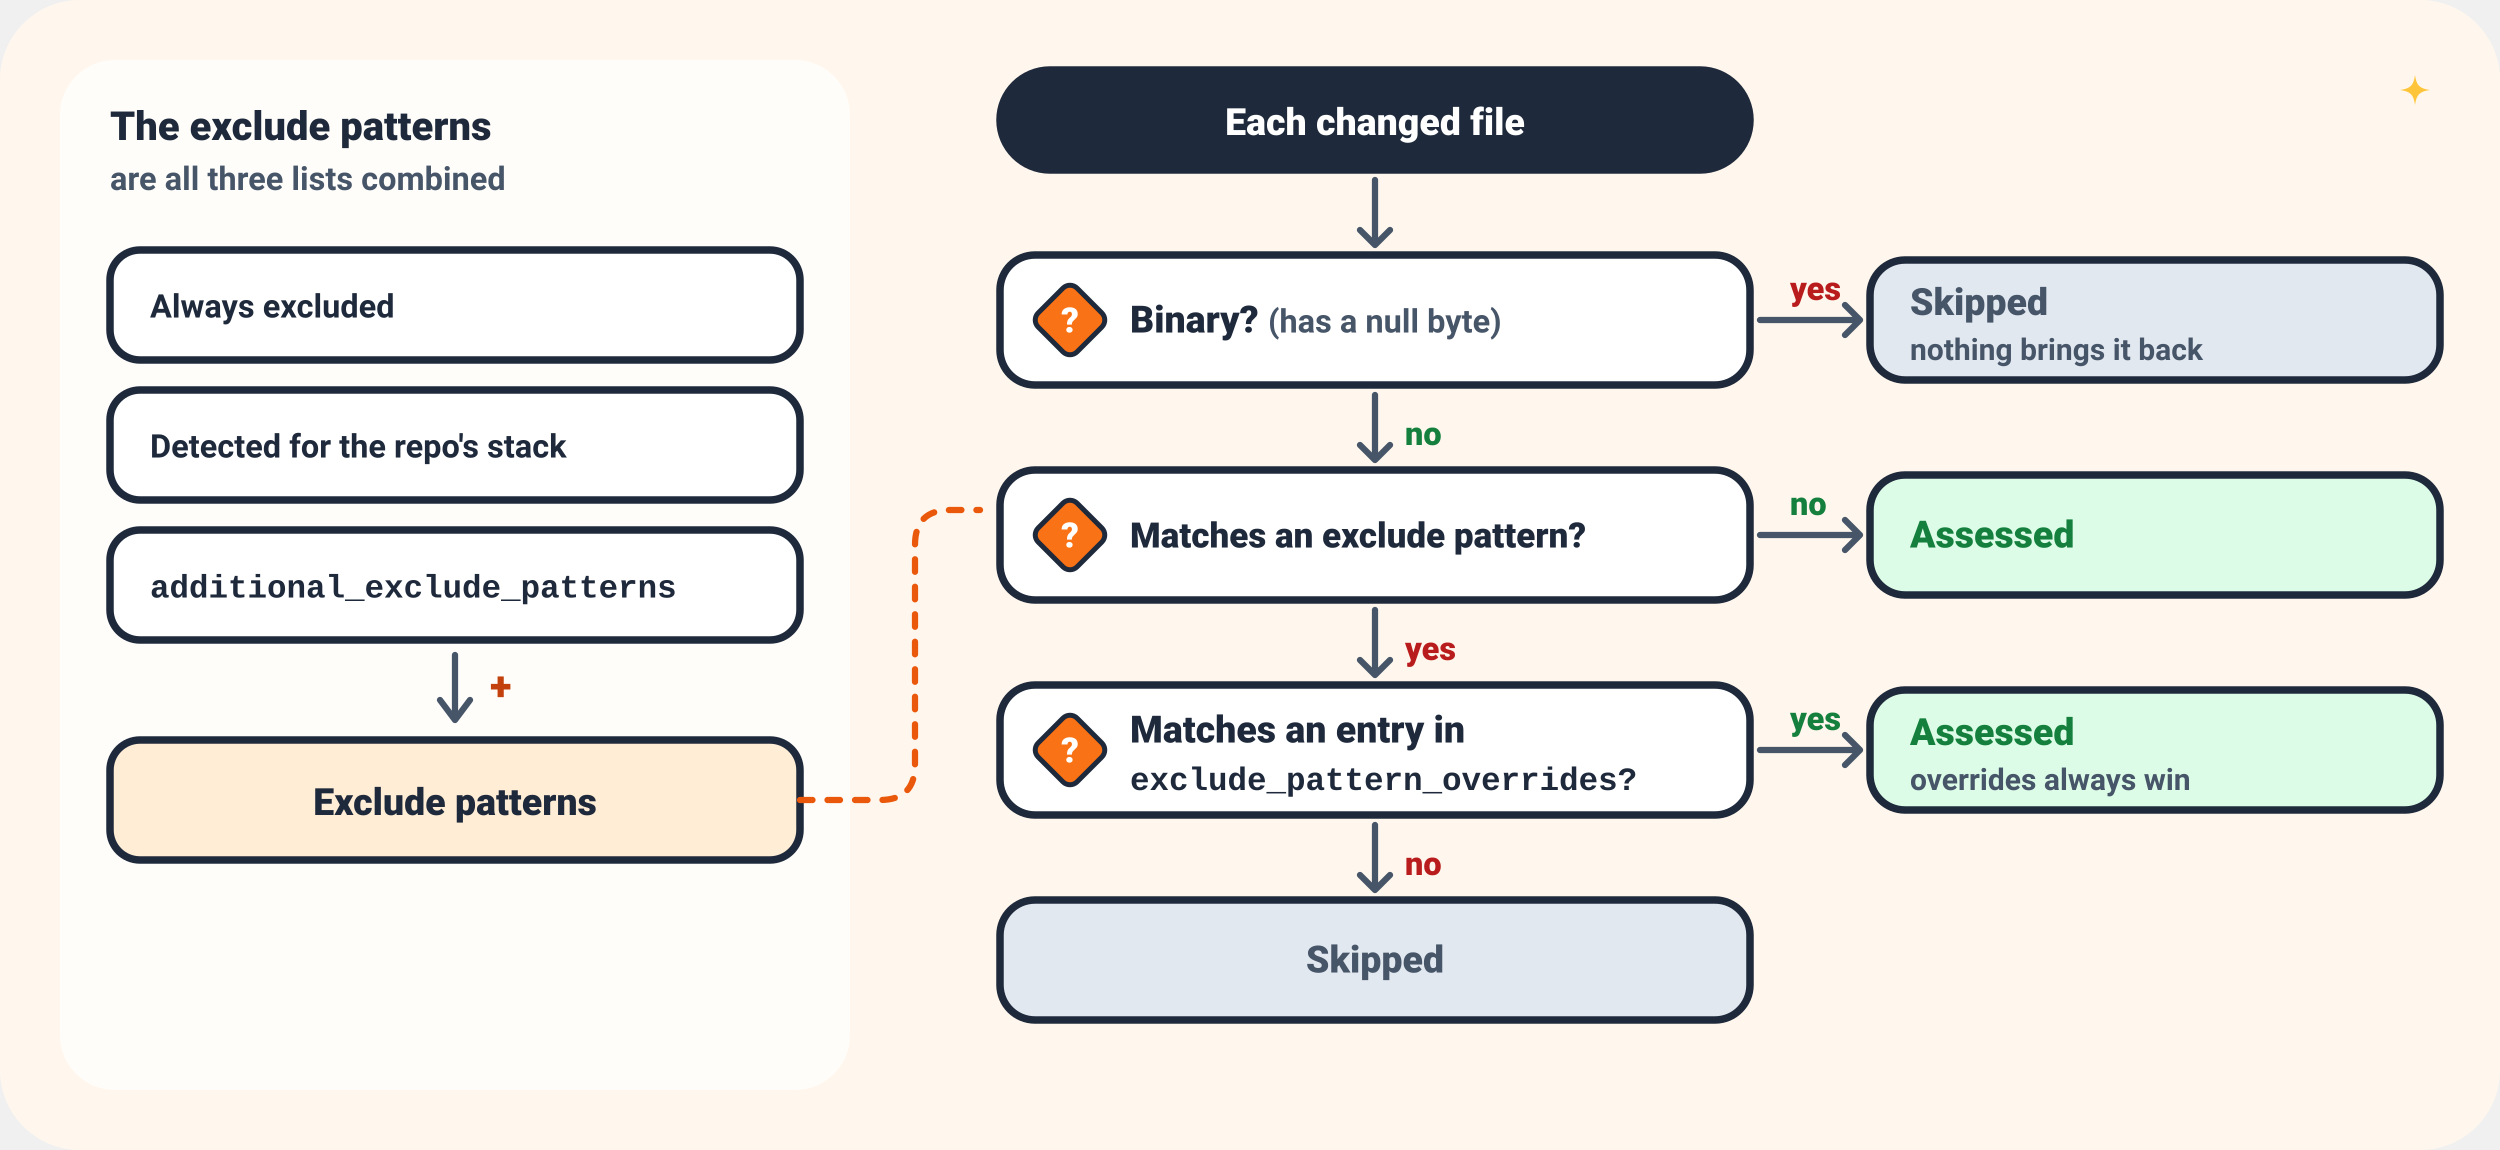
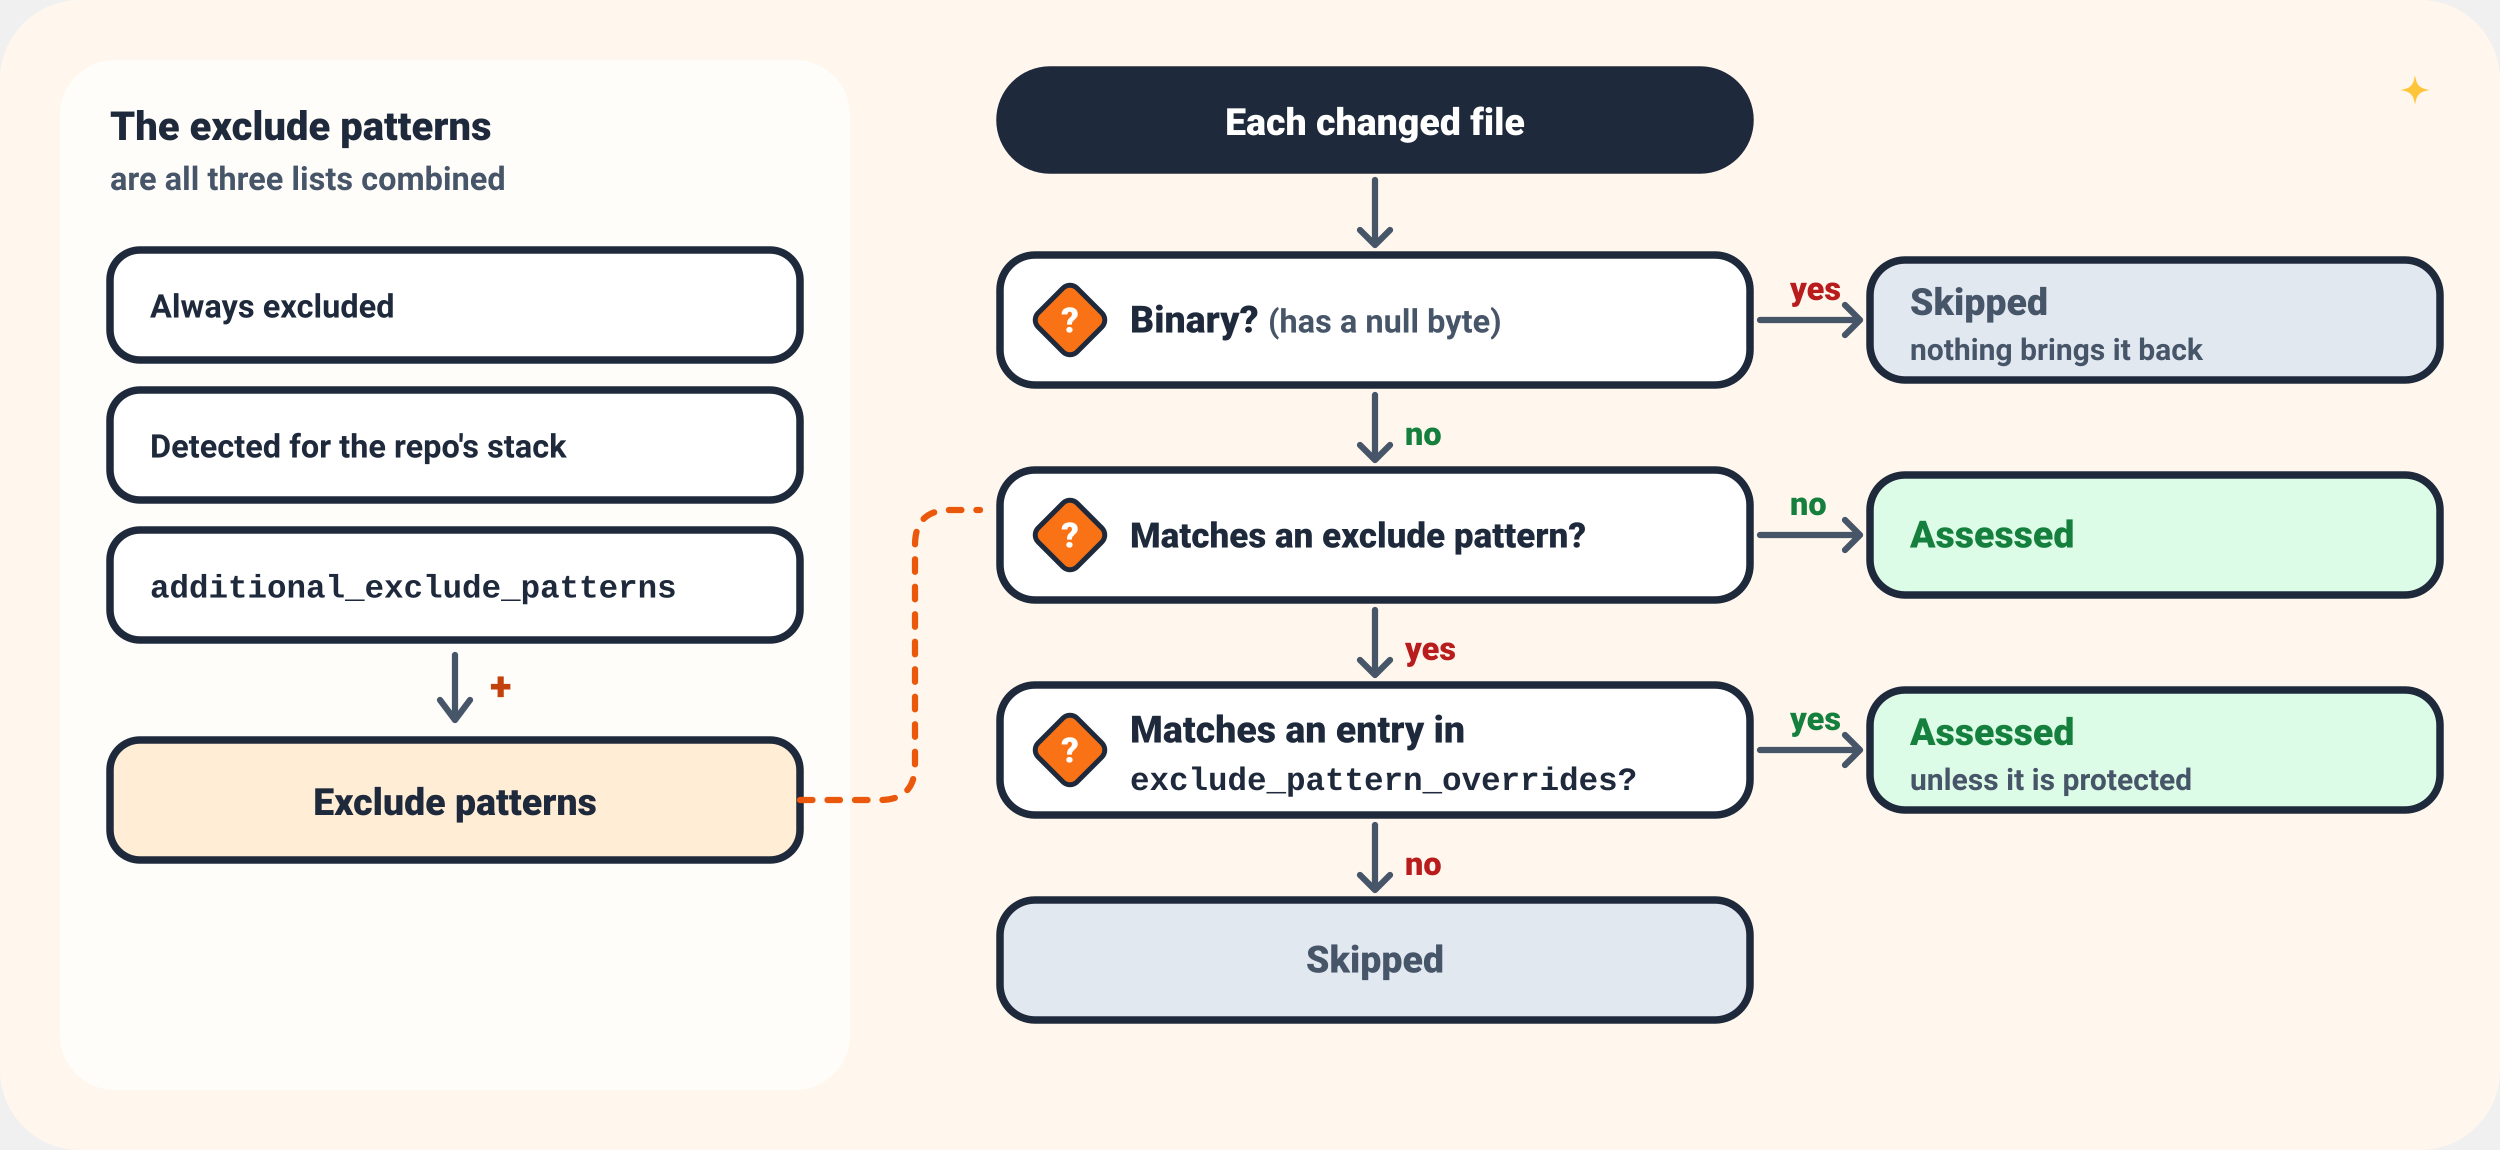
<svg xmlns="http://www.w3.org/2000/svg" viewBox="0 0 1000 460" role="img" aria-labelledby="gmc-excl-title">
  <style>
    .txt{font-family:system-ui,-apple-system,"Segoe UI",Roboto,"Helvetica Neue",Arial,sans-serif}
    .mono{font-family:ui-monospace,SFMono-Regular,Menlo,Consolas,"Liberation Mono",monospace}
    .ttl{font-size:16px;font-weight:800;fill:#1E293B}
    .sub{font-size:13px;font-weight:600;fill:#475569}
    .q{font-size:15px;font-weight:800;fill:#1E293B}
    .yn{font-size:13px;font-weight:800}
    .ink{stroke:#1E293B;stroke-width:3;stroke-linejoin:round;stroke-linecap:round}
  </style>
  <defs>
    <path id="gmc-excl-sparkle" d="M0,-10 C1,-3 3,-1 10,0 C3,1 1,3 0,10 C-1,3 -3,1 -10,0 C-3,-1 -1,-3 0,-10 Z" />
    <path id="gmc-excl-down" d="M0,0 V26 M-6,20 L0,26 L6,20" fill="none" stroke="#475569" stroke-width="2.5" stroke-linecap="round" stroke-linejoin="round" />
    <path id="gmc-excl-right" d="M0,0 H40 M34,-6 L40,0 L34,6" fill="none" stroke="#475569" stroke-width="2.5" stroke-linecap="round" stroke-linejoin="round" />
    <g id="gmc-excl-diamond">
      <rect x="-11" y="-11" width="22" height="22" rx="4" transform="rotate(45)" fill="#F97316" stroke="#1E293B" stroke-width="2" />
      <text x="0" y="5" text-anchor="middle" font-size="14" font-weight="800" fill="#FFFFFF" font-family="system-ui,-apple-system,'Segoe UI',Roboto,Arial,sans-serif">?</text>
    </g>
  </defs>
  <rect x="0" y="0" width="1000" height="460" rx="32" fill="#FFF7ED" />
  <g fill="#FFC53A">
    <use href="#gmc-excl-sparkle" transform="translate(966,36) scale(.6)" />
  </g>
  <rect x="24" y="24" width="316" height="412" rx="22" fill="#FFFFFF" fill-opacity=".7" />
  <g class="txt">
    <text class="ttl" x="44" y="56">The exclude patterns</text>
    <text class="sub" x="44" y="76">are all three lists combined</text>
    <rect class="ink" x="44" y="100" width="276" height="44" rx="12" fill="#FFFFFF" stroke-width="2.5" />
    <text class="sub" x="60" y="127" style="fill:#1E293B">Always excluded</text>
    <rect class="ink" x="44" y="156" width="276" height="44" rx="12" fill="#FFFFFF" stroke-width="2.5" />
    <text class="sub" x="60" y="183" style="fill:#1E293B">Detected for the repo's stack</text>
    <rect class="ink" x="44" y="212" width="276" height="44" rx="12" fill="#FFFFFF" stroke-width="2.5" />
    <text class="mono" x="60" y="239" style="font-size:13px;font-weight:700;fill:#1E293B">additional_exclude_patterns</text>
    <path d="M182,262 V286" stroke="#475569" stroke-width="2.5" stroke-linecap="round" />
    <text x="196" y="280" font-size="16" font-weight="800" fill="#C2410C">+</text>
    <path d="M176,280 L182,288 L188,280" fill="none" stroke="#475569" stroke-width="2.5" stroke-linecap="round" stroke-linejoin="round" />
    <rect class="ink" x="44" y="296" width="276" height="48" rx="12" fill="#FFEDD5" />
    <text class="q" x="182" y="326" text-anchor="middle">Exclude patterns</text>
  </g>
  <path d="M320,320 H352 Q366,320 366,306 V218 Q366,204 380,204 H392" fill="none" stroke="#EA580C" stroke-width="2.5" stroke-dasharray="5 6" stroke-linecap="round" />
  <g class="txt">
    <rect class="ink" x="400" y="28" width="300" height="40" rx="20" fill="#1E293B" stroke-width="2.5" />
    <text x="550" y="54" text-anchor="middle" font-size="15" font-weight="800" fill="#FFFFFF">Each changed file</text>
  </g>
  <use href="#gmc-excl-down" x="550" y="72" />
  <g class="txt">
    <rect class="ink" x="400" y="102" width="300" height="52" rx="14" fill="#FFFFFF" stroke-width="2.5" />
    <use href="#gmc-excl-diamond" x="428" y="128" />
    <text class="q" x="452" y="133">Binary? <tspan class="sub">(has a null byte)</tspan>
    </text>
    <use href="#gmc-excl-right" x="704" y="128" />
    <text class="yn" x="716" y="120" style="fill:#B91C1C">yes</text>
    <rect class="ink" x="748" y="104" width="228" height="48" rx="14" fill="#E2E8F0" stroke-width="2.5" />
    <text class="q" x="764" y="126" style="fill:#475569">Skipped</text>
    <text class="sub" x="764" y="144" style="font-size:12px">nothing brings it back</text>
  </g>
  <use href="#gmc-excl-down" x="550" y="158" />
  <text class="txt yn" x="562" y="178" style="fill:#15803D">no</text>
  <g class="txt">
    <rect class="ink" x="400" y="188" width="300" height="52" rx="14" fill="#FFFFFF" stroke-width="2.5" />
    <use href="#gmc-excl-diamond" x="428" y="214" />
    <text class="q" x="452" y="219" style="font-size:14px">Matches an exclude pattern?</text>
    <use href="#gmc-excl-right" x="704" y="214" />
    <text class="yn" x="716" y="206" style="fill:#15803D">no</text>
    <rect class="ink" x="748" y="190" width="228" height="48" rx="14" fill="#DCFCE7" stroke-width="2.5" />
    <text class="q" x="764" y="219" style="fill:#15803D">Assessed</text>
  </g>
  <use href="#gmc-excl-down" x="550" y="244" />
  <text class="txt yn" x="562" y="264" style="fill:#B91C1C">yes</text>
  <g class="txt">
    <rect class="ink" x="400" y="274" width="300" height="52" rx="14" fill="#FFFFFF" stroke-width="2.5" />
    <use href="#gmc-excl-diamond" x="428" y="300" />
    <text class="q" x="452" y="297">Matches an entry in</text>
    <text class="mono" x="452" y="316" style="font-size:13px;font-weight:700;fill:#1E293B">exclude_pattern_overrides?</text>
    <use href="#gmc-excl-right" x="704" y="300" />
    <text class="yn" x="716" y="292" style="fill:#15803D">yes</text>
    <rect class="ink" x="748" y="276" width="228" height="48" rx="14" fill="#DCFCE7" stroke-width="2.5" />
    <text class="q" x="764" y="298" style="fill:#15803D">Assessed</text>
-     <text class="sub" x="764" y="316" style="font-size:12px">overrides always win</text>
+     <text class="sub" x="764" y="316" style="font-size:12px">unless it is protected</text>
  </g>
  <use href="#gmc-excl-down" x="550" y="330" />
  <text class="txt yn" x="562" y="350" style="fill:#B91C1C">no</text>
  <g class="txt">
    <rect class="ink" x="400" y="360" width="300" height="48" rx="14" fill="#E2E8F0" stroke-width="2.5" />
    <text class="q" x="550" y="389" text-anchor="middle" style="fill:#475569">Skipped</text>
  </g>
</svg>
